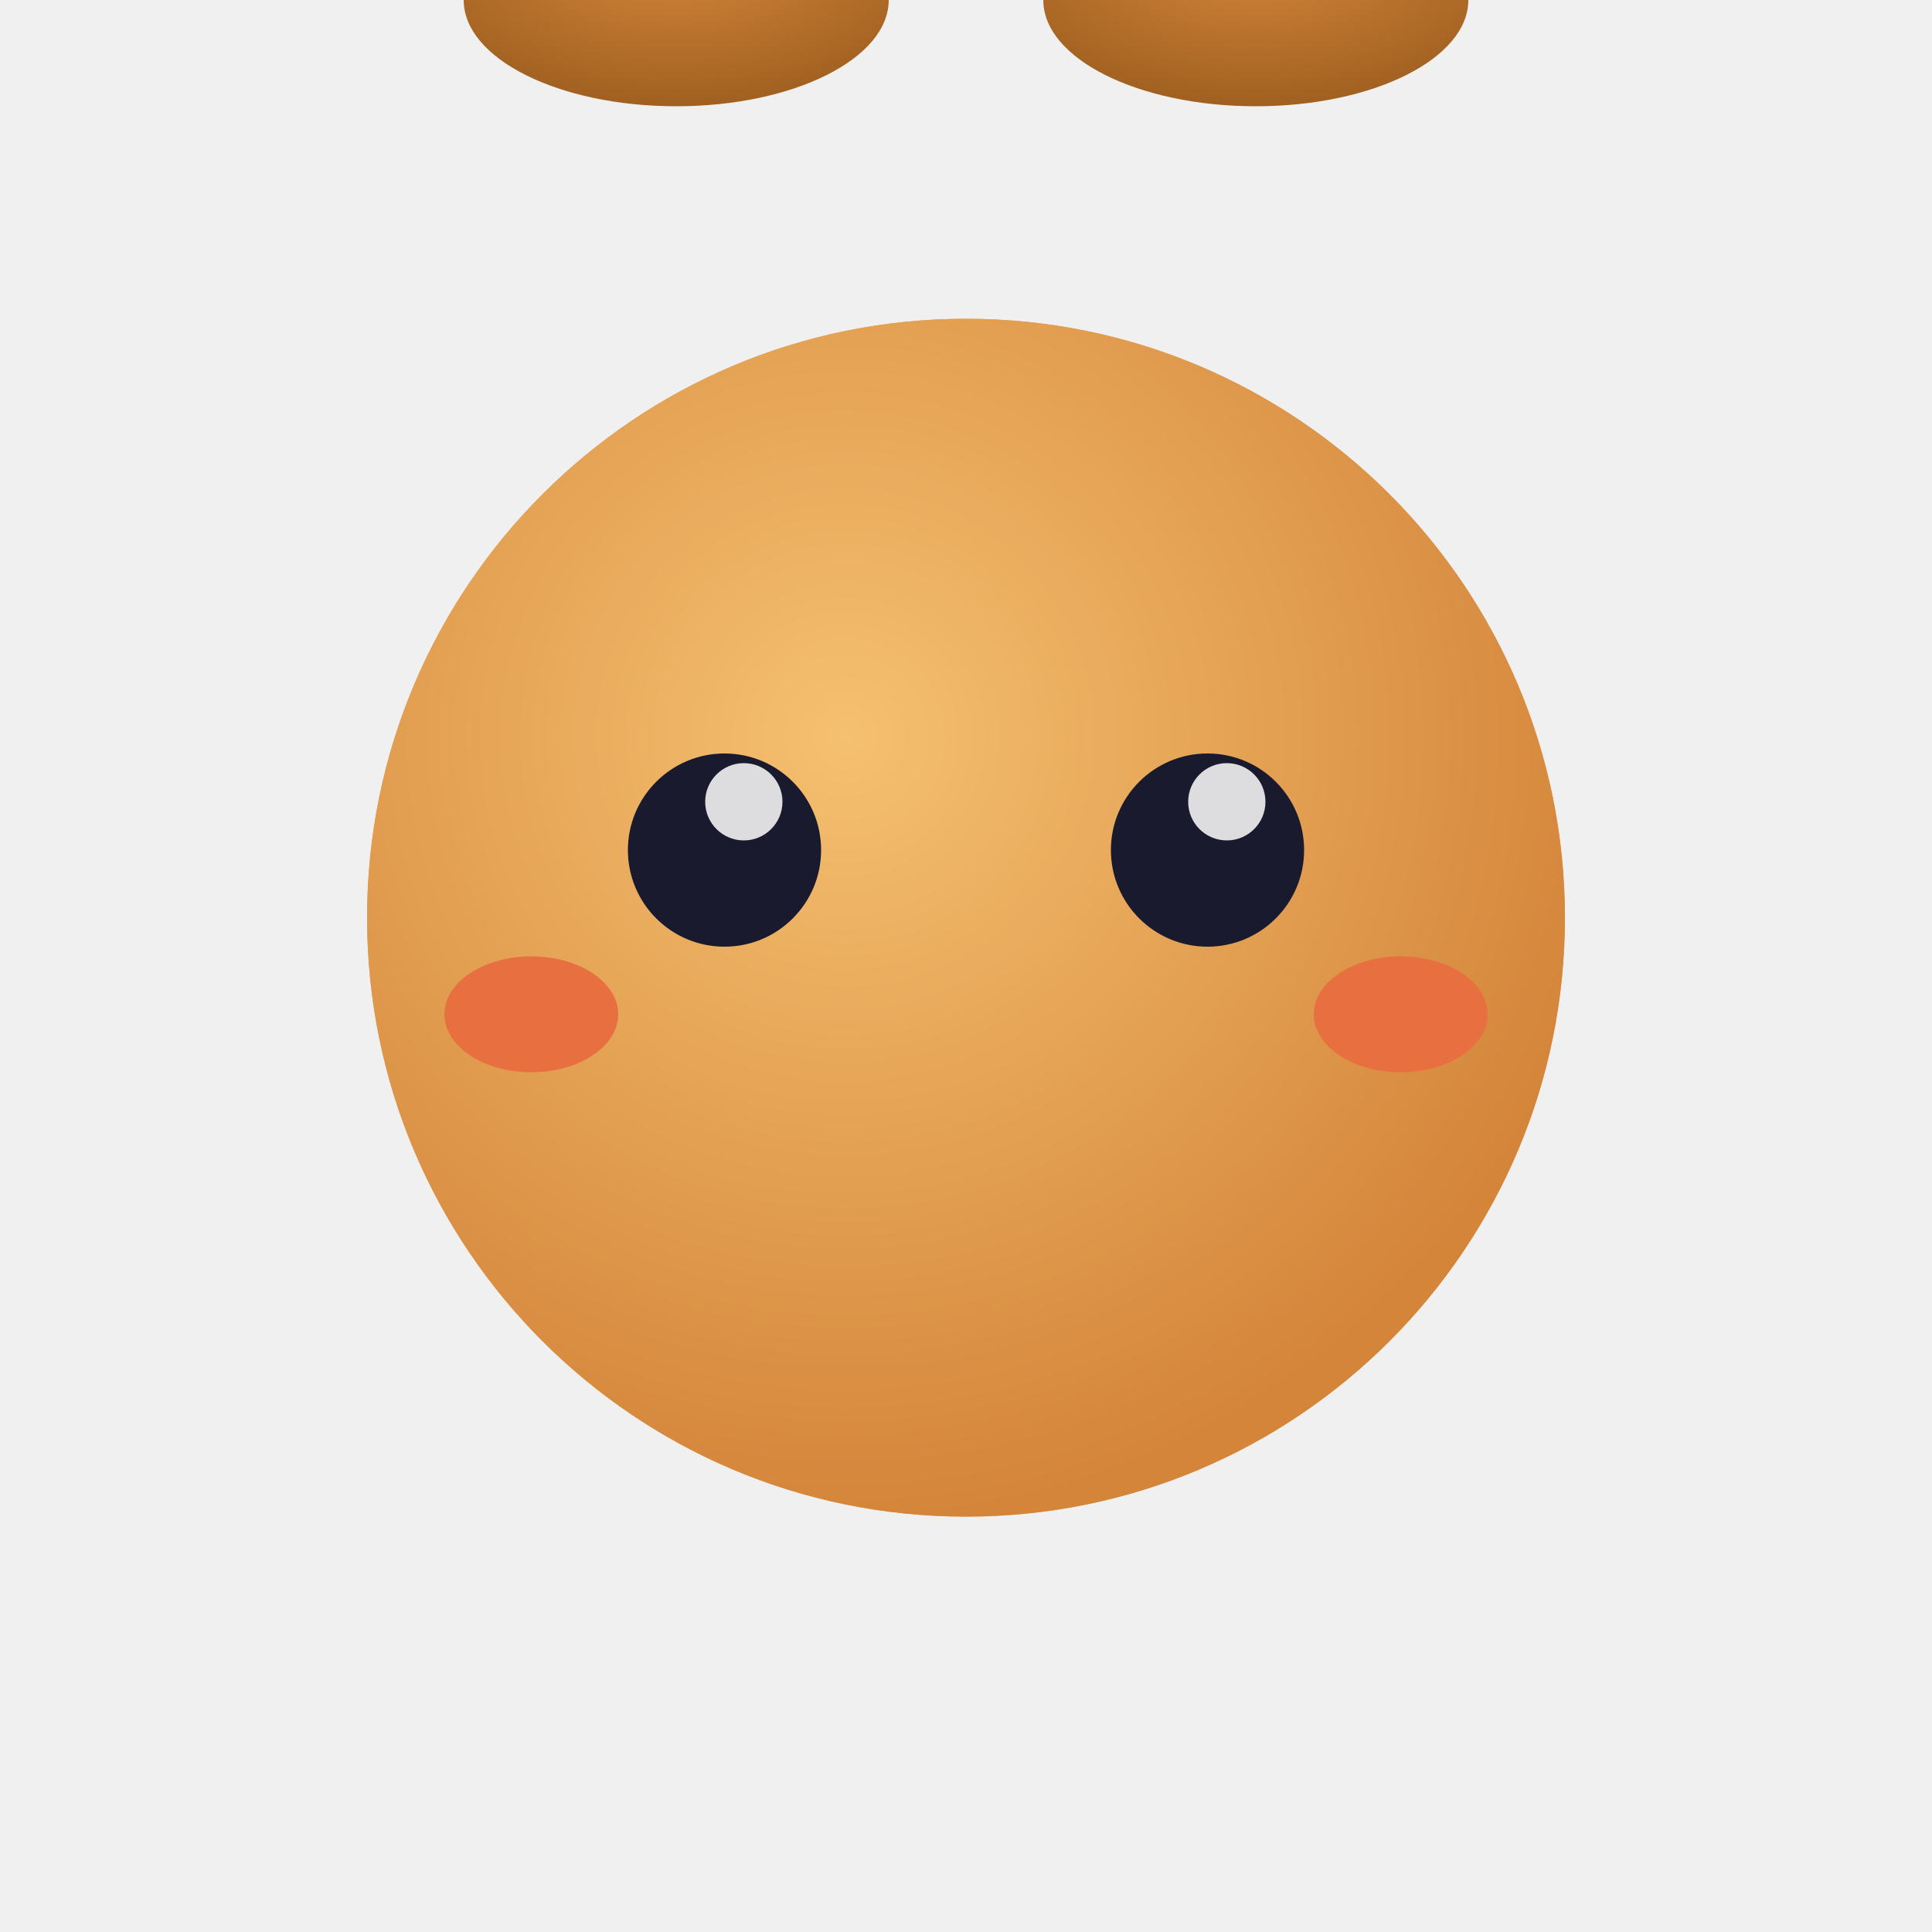
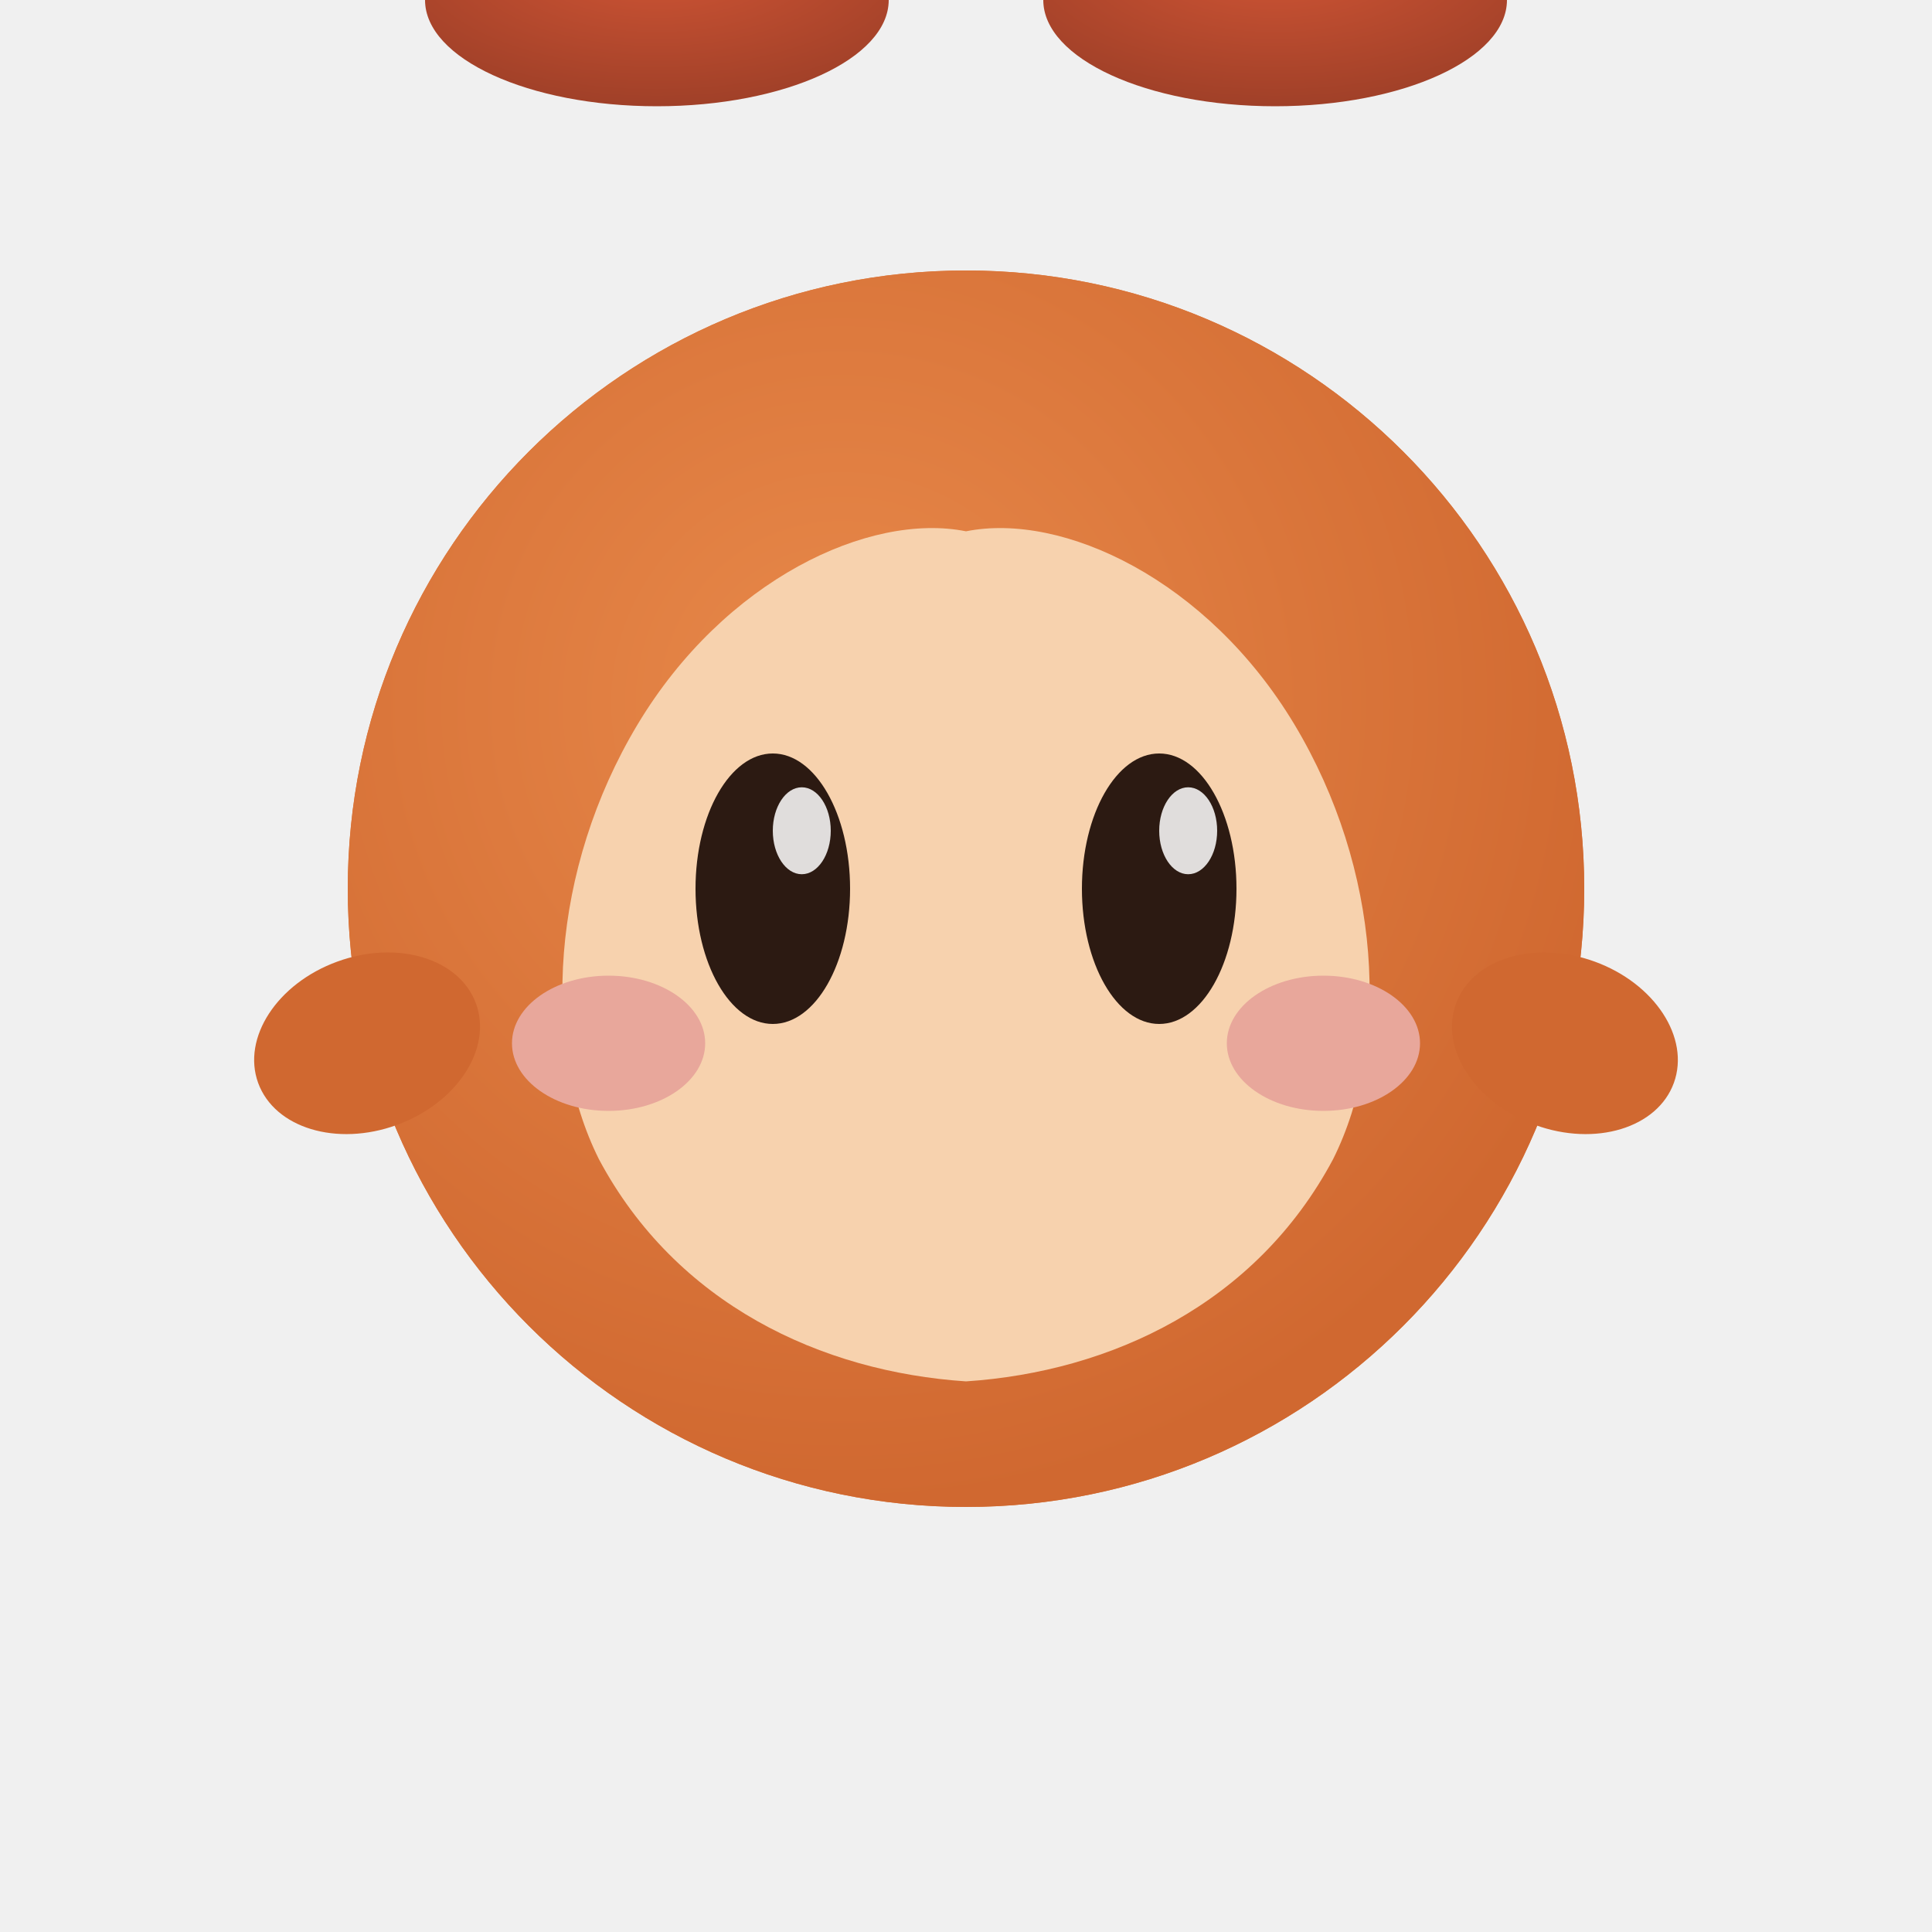
<svg xmlns="http://www.w3.org/2000/svg" viewBox="0 0 200 200">
  <defs>
    <radialGradient id="wdBody" cx="40%" cy="35%" r="65%">
-       <stop offset="0%" stop-color="#F5C070" />
-       <stop offset="100%" stop-color="#D4853A" />
+       <stop offset="0%" stop-color="#E8894A" />
+       <stop offset="100%" stop-color="#D06830" />
    </radialGradient>
    <radialGradient id="wdFoot" cx="50%" cy="30%" r="70%">
-       <stop offset="0%" stop-color="#D4853A" />
-       <stop offset="100%" stop-color="#A06020" />
+       <stop offset="0%" stop-color="#D05535" />
+       <stop offset="100%" stop-color="#A04028" />
    </radialGradient>
  </defs>
-   <ellipse cx="100" cy="95" rx="62" fill="#E8A050">
-     <animate attributeName="ry" values="60;62;60" dur="2.2s" repeatCount="indefinite" />
+   <ellipse cx="68" rx="24" ry="11" fill="url(#wdFoot)">
+     <animate attributeName="cy" values="160;157;160;163;160" dur="0.4s" repeatCount="indefinite" />
  </ellipse>
-   <ellipse cx="100" cy="95" rx="62" fill="url(#wdBody)">
-     <animate attributeName="ry" values="60;62;60" dur="2.2s" repeatCount="indefinite" />
+   <ellipse cx="132" rx="24" ry="11" fill="url(#wdFoot)">
+     <animate attributeName="cy" values="160;163;160;157;160" dur="0.4s" repeatCount="indefinite" />
  </ellipse>
-   <ellipse cx="70" rx="22" ry="11" fill="url(#wdFoot)">
-     <animate attributeName="cy" values="158;155;158;161;158" dur="0.4s" repeatCount="indefinite" />
+   <ellipse cx="100" cy="92" rx="64" fill="#E07A3A">
+     <animate attributeName="ry" values="62;64;62" dur="2.2s" repeatCount="indefinite" />
  </ellipse>
-   <ellipse cx="130" rx="22" ry="11" fill="url(#wdFoot)">
-     <animate attributeName="cy" values="158;161;158;155;158" dur="0.4s" repeatCount="indefinite" />
+   <ellipse cx="100" cy="92" rx="64" fill="url(#wdBody)">
+     <animate attributeName="ry" values="62;64;62" dur="2.2s" repeatCount="indefinite" />
  </ellipse>
-   <ellipse cx="75" cy="88" rx="10" fill="#1A1A2E">
+   <ellipse cx="38" cy="108" rx="12" ry="9" fill="#D06830" transform="rotate(-20 38 108)" />
+   <ellipse cx="162" cy="108" rx="12" ry="9" fill="#D06830" transform="rotate(20 162 108)" />
+   <path d="M100 55     C90 53, 75 60, 66 75     C57 90, 56 108, 62 120     C70 135, 85 142, 100 143     C115 142, 130 135, 138 120     C144 108, 143 90, 134 75     C125 60, 110 53, 100 55Z" fill="#F7D2AE" />
+   <ellipse cx="80" cy="92" rx="8" ry="14" fill="#2C1A12">
    <animate attributeName="ry" values="14;14;14;1;14" dur="3.5s" keyTimes="0;0.65;0.82;0.88;1" repeatCount="indefinite" />
  </ellipse>
-   <ellipse cx="77" cy="83" rx="4" fill="#FFFFFF" opacity="0.85">
-     <animate attributeName="ry" values="5;5;5;0.3;5" dur="3.5s" keyTimes="0;0.65;0.82;0.88;1" repeatCount="indefinite" />
+   <ellipse cx="83" cy="86" rx="3" ry="4.5" fill="#FFFFFF" opacity="0.85">
+     <animate attributeName="ry" values="4.5;4.5;4.5;0.3;4.5" dur="3.5s" keyTimes="0;0.65;0.82;0.88;1" repeatCount="indefinite" />
  </ellipse>
-   <ellipse cx="125" cy="88" rx="10" fill="#1A1A2E">
+   <ellipse cx="120" cy="92" rx="8" ry="14" fill="#2C1A12">
    <animate attributeName="ry" values="14;14;14;1;14" dur="3.5s" keyTimes="0;0.65;0.82;0.88;1" repeatCount="indefinite" />
  </ellipse>
-   <ellipse cx="127" cy="83" rx="4" fill="#FFFFFF" opacity="0.85">
-     <animate attributeName="ry" values="5;5;5;0.3;5" dur="3.5s" keyTimes="0;0.65;0.82;0.88;1" repeatCount="indefinite" />
+   <ellipse cx="123" cy="86" rx="3" ry="4.5" fill="#FFFFFF" opacity="0.85">
+     <animate attributeName="ry" values="4.5;4.5;4.5;0.3;4.5" dur="3.5s" keyTimes="0;0.65;0.82;0.88;1" repeatCount="indefinite" />
  </ellipse>
-   <ellipse cx="55" cy="105" rx="9" ry="6" fill="#E87040">
-     <animate attributeName="opacity" values="0.4;0.65;0.4" dur="2.2s" repeatCount="indefinite" />
+   <ellipse cx="63" cy="108" rx="10" ry="7" fill="#E8A79B">
+     <animate attributeName="opacity" values="0.4;0.6;0.4" dur="2.2s" repeatCount="indefinite" />
  </ellipse>
-   <ellipse cx="145" cy="105" rx="9" ry="6" fill="#E87040">
-     <animate attributeName="opacity" values="0.4;0.65;0.4" dur="2.2s" repeatCount="indefinite" />
+   <ellipse cx="137" cy="108" rx="10" ry="7" fill="#E8A79B">
+     <animate attributeName="opacity" values="0.4;0.6;0.4" dur="2.2s" repeatCount="indefinite" />
  </ellipse>
</svg>
